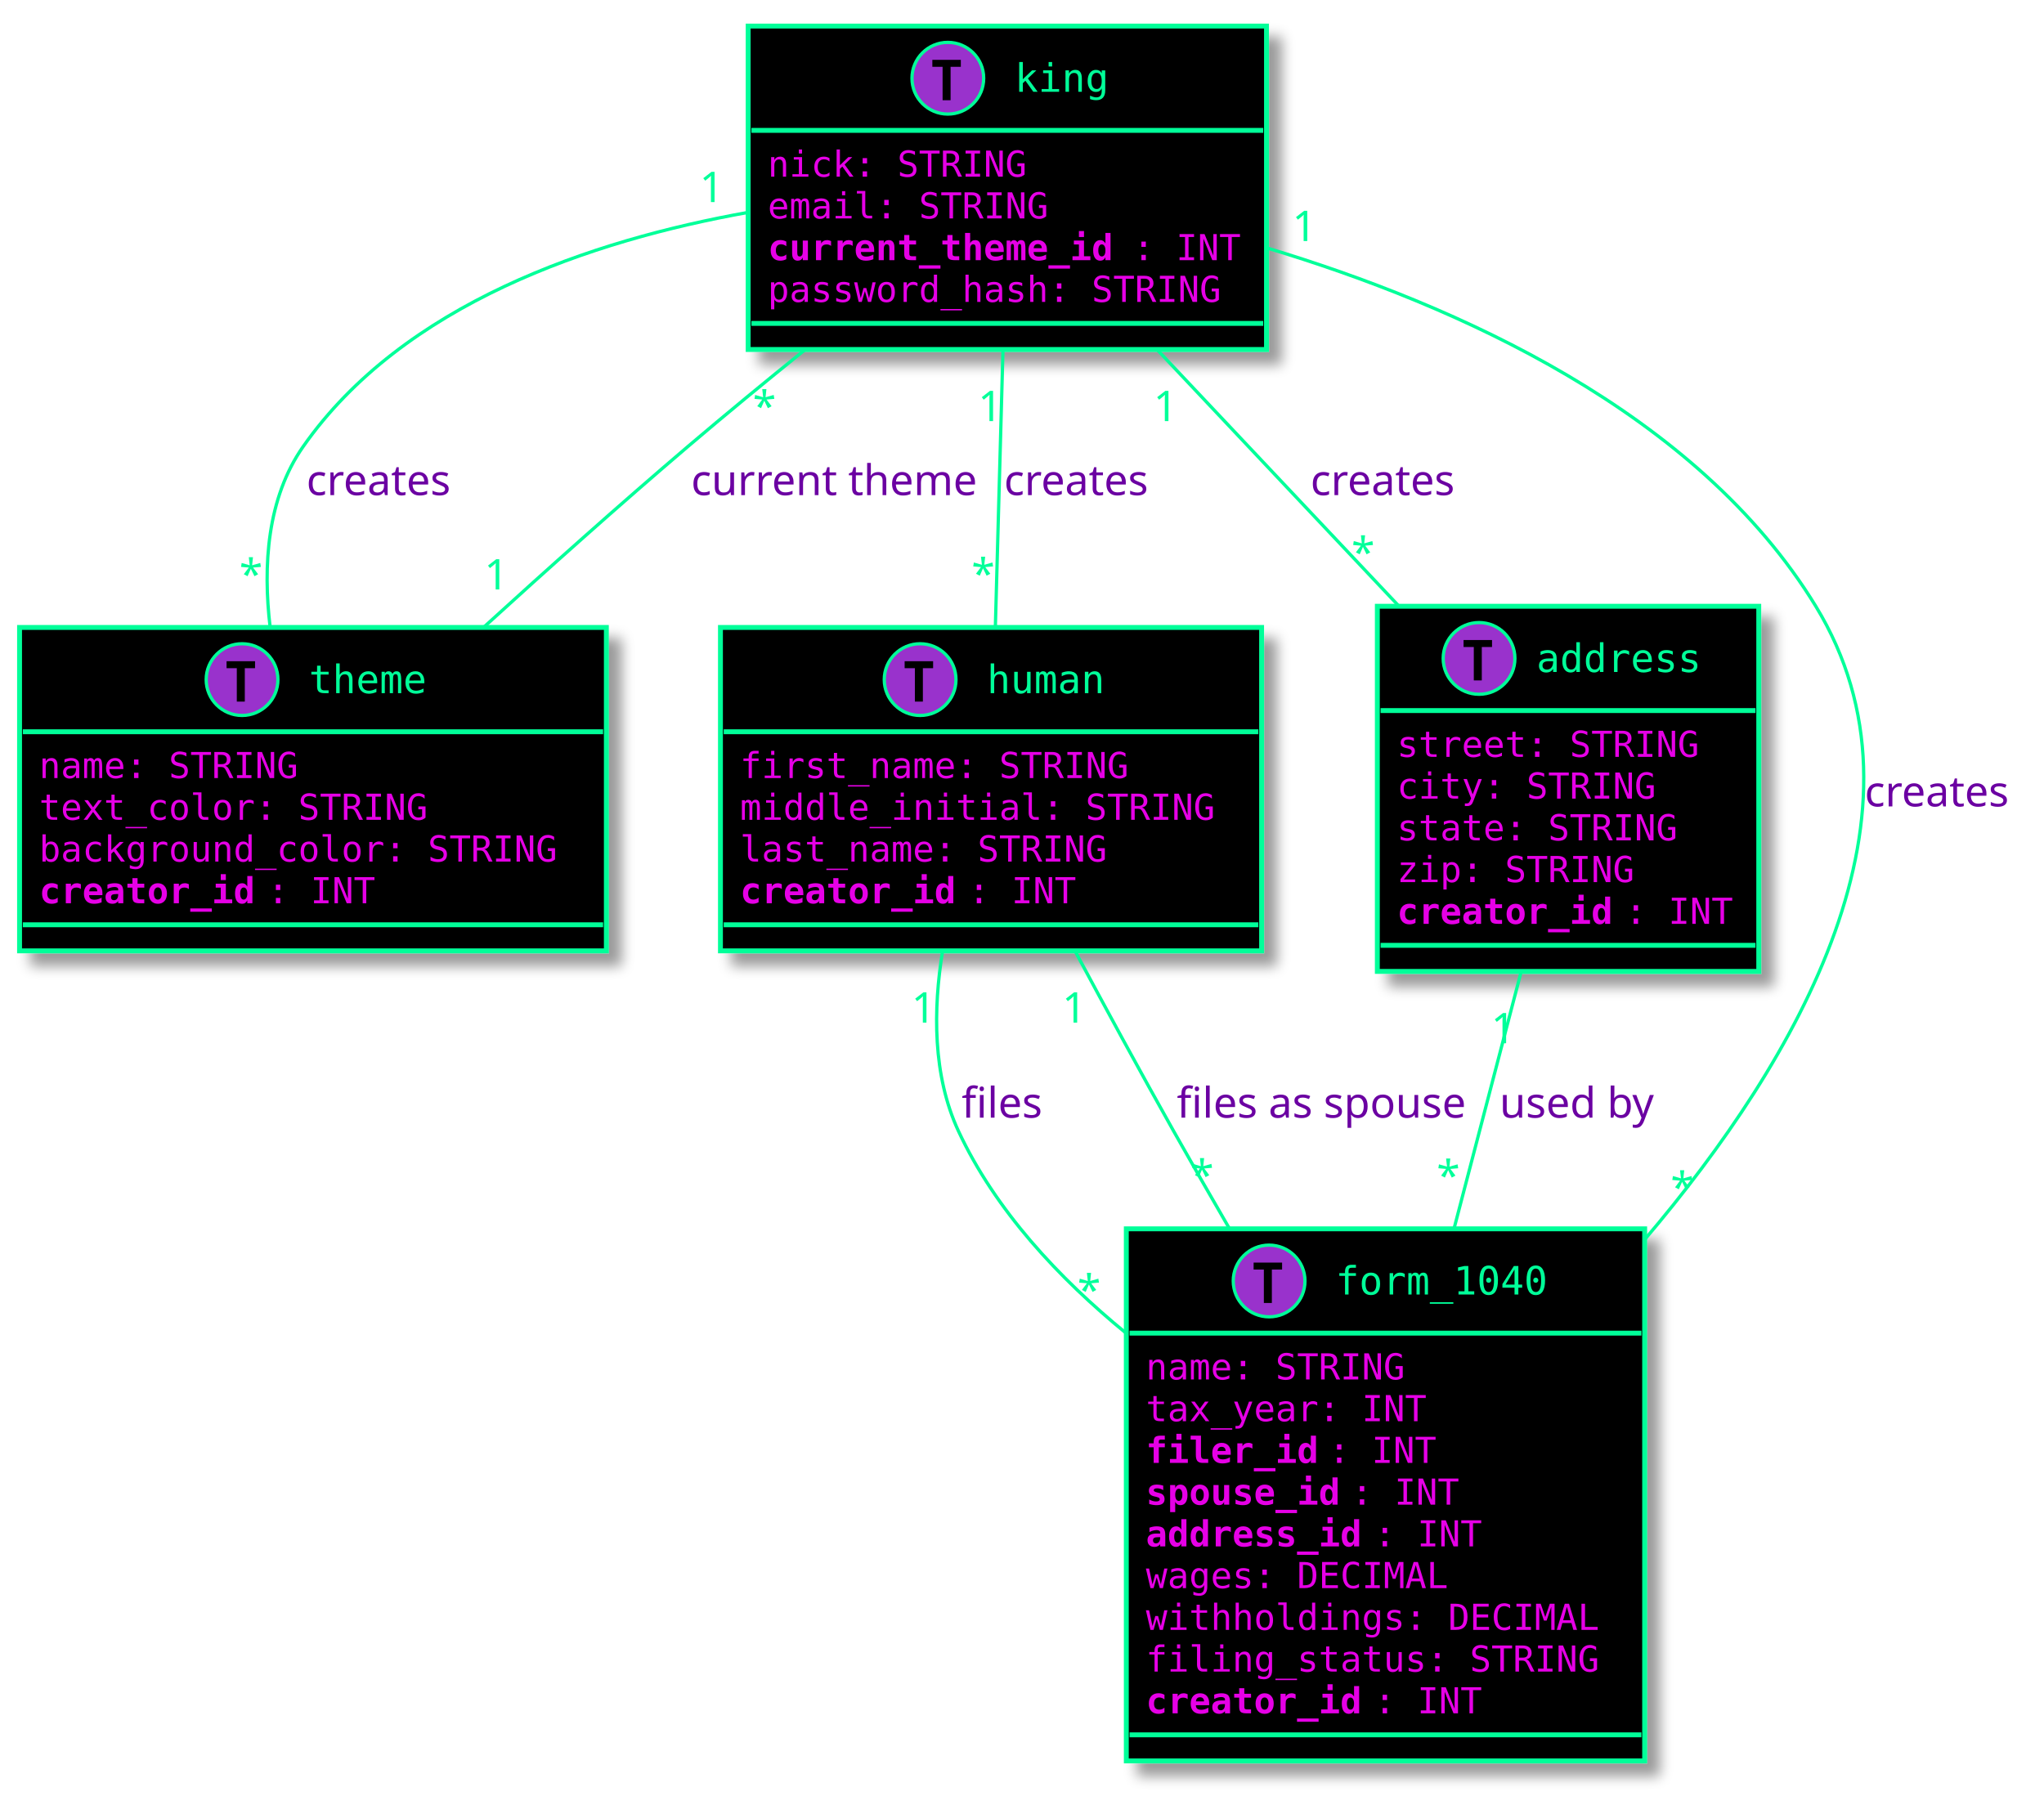
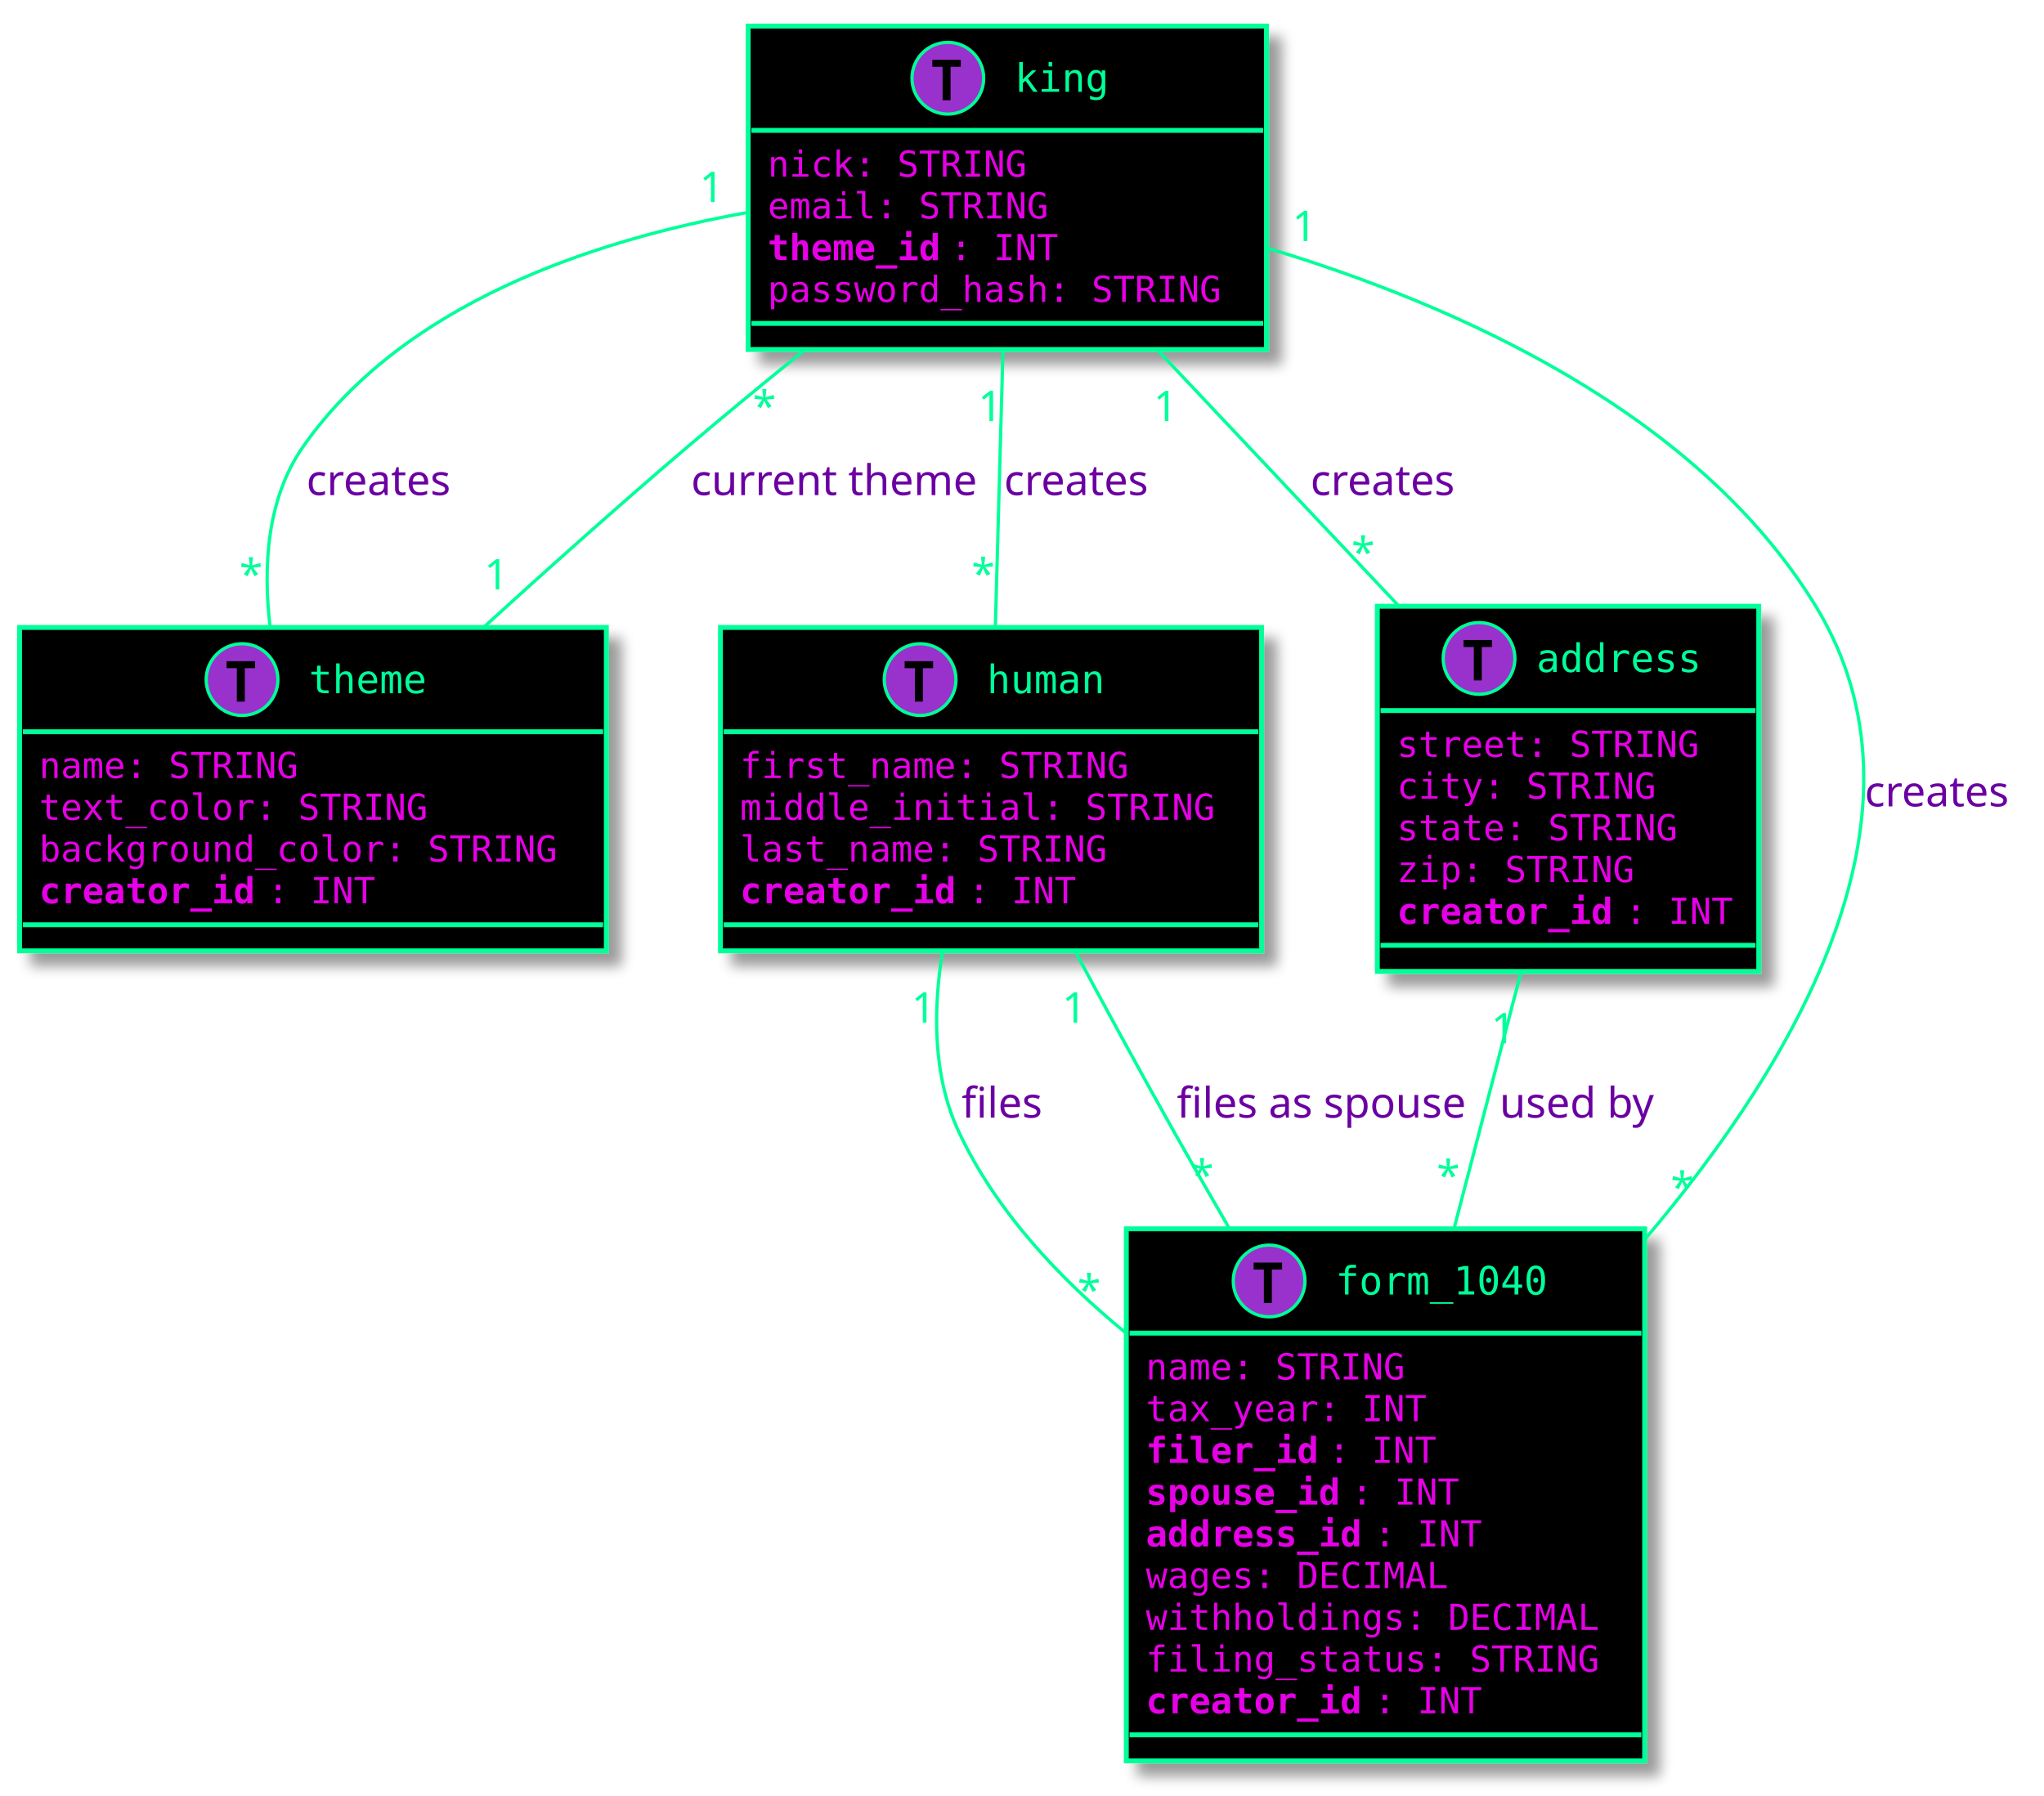
<svg xmlns="http://www.w3.org/2000/svg" contentScriptType="application/ecmascript" contentStyleType="text/css" height="551px" preserveAspectRatio="none" style="width:627px;height:551px;background:#000000;" version="1.1" viewBox="0 0 627 551" width="627px" zoomAndPan="magnify">
  <defs>
-     <filter height="300%" id="f14sfl8ure21rd" width="300%" x="-1" y="-1">
+     <filter height="300%" id="fa58ywzh1qqot" width="300%" x="-1" y="-1">
      <feGaussianBlur result="blurOut" stdDeviation="2.0" />
      <feColorMatrix in="blurOut" result="blurOut2" type="matrix" values="0 0 0 0 0 0 0 0 0 0 0 0 0 0 0 0 0 0 .4 0" />
      <feOffset dx="4.0" dy="4.0" in="blurOut2" result="blurOut3" />
      <feBlend in="SourceGraphic" in2="blurOut3" mode="normal" />
    </filter>
  </defs>
  <g>
-     <rect fill="#000000" filter="url(#f14sfl8ure21rd)" height="99.219" id="king" style="stroke: #00FF99; stroke-width: 1.5;" width="159" x="229.5" y="8" />
+     <rect fill="#000000" filter="url(#fa58ywzh1qqot)" height="99.219" id="king" style="stroke: #00FF99; stroke-width: 1.5;" width="159" x="229.5" y="8" />
    <ellipse cx="290.75" cy="24" fill="#9932CC" rx="11" ry="11" style="stroke: #00FF99; stroke-width: 1.0;" />
    <path d="M291.594,30.75 L289.141,30.75 L289.141,20.5 L286,20.5 L286,18.359 L294.734,18.359 L294.734,20.5 L291.594,20.5 L291.594,30.75 Z " />
    <text fill="#00FF99" font-family="DejaVu Sans Mono" font-size="12" lengthAdjust="spacingAndGlyphs" textLength="28" x="311.25" y="28.154">king</text>
    <line style="stroke: #00FF99; stroke-width: 1.5;" x1="230.5" x2="387.5" y1="40" y2="40" />
    <text fill="#E600E6" font-family="DejaVu Sans Mono" font-size="11" lengthAdjust="spacingAndGlyphs" textLength="84" x="235.5" y="54.21">nick: STRING</text>
    <text fill="#E600E6" font-family="DejaVu Sans Mono" font-size="11" lengthAdjust="spacingAndGlyphs" textLength="91" x="235.5" y="67.015">email: STRING</text>
-     <text fill="#E600E6" font-family="DejaVu Sans Mono" font-size="11" font-weight="bold" lengthAdjust="spacingAndGlyphs" textLength="112" x="235.5" y="79.82">current_theme_id</text>
-     <text fill="#E600E6" font-family="DejaVu Sans Mono" font-size="11" lengthAdjust="spacingAndGlyphs" textLength="35" x="347.5" y="79.82">: INT</text>
+     <text fill="#E600E6" font-family="DejaVu Sans Mono" font-size="11" font-weight="bold" lengthAdjust="spacingAndGlyphs" textLength="56" x="235.5" y="79.82">theme_id</text>
+     <text fill="#E600E6" font-family="DejaVu Sans Mono" font-size="11" lengthAdjust="spacingAndGlyphs" textLength="35" x="291.5" y="79.82">: INT</text>
    <text fill="#E600E6" font-family="DejaVu Sans Mono" font-size="11" lengthAdjust="spacingAndGlyphs" textLength="147" x="235.5" y="92.624">password_hash: STRING</text>
    <line style="stroke: #00FF99; stroke-width: 1.5;" x1="230.5" x2="387.5" y1="99.219" y2="99.219" />
-     <rect fill="#000000" filter="url(#f14sfl8ure21rd)" height="99.219" id="theme" style="stroke: #00FF99; stroke-width: 1.5;" width="180" x="6" y="192.5" />
+     <rect fill="#000000" filter="url(#fa58ywzh1qqot)" height="99.219" id="theme" style="stroke: #00FF99; stroke-width: 1.5;" width="180" x="6" y="192.5" />
    <ellipse cx="74.25" cy="208.5" fill="#9932CC" rx="11" ry="11" style="stroke: #00FF99; stroke-width: 1.0;" />
    <path d="M75.094,215.25 L72.641,215.25 L72.641,205 L69.5,205 L69.5,202.859 L78.234,202.859 L78.234,205 L75.094,205 L75.094,215.25 Z " />
    <text fill="#00FF99" font-family="DejaVu Sans Mono" font-size="12" lengthAdjust="spacingAndGlyphs" textLength="35" x="94.75" y="212.654">theme</text>
    <line style="stroke: #00FF99; stroke-width: 1.5;" x1="7" x2="185" y1="224.5" y2="224.5" />
    <text fill="#E600E6" font-family="DejaVu Sans Mono" font-size="11" lengthAdjust="spacingAndGlyphs" textLength="84" x="12" y="238.71">name: STRING</text>
    <text fill="#E600E6" font-family="DejaVu Sans Mono" font-size="11" lengthAdjust="spacingAndGlyphs" textLength="126" x="12" y="251.515">text_color: STRING</text>
    <text fill="#E600E6" font-family="DejaVu Sans Mono" font-size="11" lengthAdjust="spacingAndGlyphs" textLength="168" x="12" y="264.32">background_color: STRING</text>
    <text fill="#E600E6" font-family="DejaVu Sans Mono" font-size="11" font-weight="bold" lengthAdjust="spacingAndGlyphs" textLength="70" x="12" y="277.125">creator_id</text>
    <text fill="#E600E6" font-family="DejaVu Sans Mono" font-size="11" lengthAdjust="spacingAndGlyphs" textLength="35" x="82" y="277.125">: INT</text>
    <line style="stroke: #00FF99; stroke-width: 1.5;" x1="7" x2="185" y1="283.719" y2="283.719" />
-     <rect fill="#000000" filter="url(#f14sfl8ure21rd)" height="99.219" id="human" style="stroke: #00FF99; stroke-width: 1.5;" width="166" x="221" y="192.5" />
+     <rect fill="#000000" filter="url(#fa58ywzh1qqot)" height="99.219" id="human" style="stroke: #00FF99; stroke-width: 1.5;" width="166" x="221" y="192.5" />
    <ellipse cx="282.25" cy="208.5" fill="#9932CC" rx="11" ry="11" style="stroke: #00FF99; stroke-width: 1.0;" />
    <path d="M283.094,215.25 L280.641,215.25 L280.641,205 L277.5,205 L277.5,202.859 L286.234,202.859 L286.234,205 L283.094,205 L283.094,215.25 Z " />
    <text fill="#00FF99" font-family="DejaVu Sans Mono" font-size="12" lengthAdjust="spacingAndGlyphs" textLength="35" x="302.75" y="212.654">human</text>
    <line style="stroke: #00FF99; stroke-width: 1.5;" x1="222" x2="386" y1="224.5" y2="224.5" />
    <text fill="#E600E6" font-family="DejaVu Sans Mono" font-size="11" lengthAdjust="spacingAndGlyphs" textLength="126" x="227" y="238.71">first_name: STRING</text>
    <text fill="#E600E6" font-family="DejaVu Sans Mono" font-size="11" lengthAdjust="spacingAndGlyphs" textLength="154" x="227" y="251.515">middle_initial: STRING</text>
    <text fill="#E600E6" font-family="DejaVu Sans Mono" font-size="11" lengthAdjust="spacingAndGlyphs" textLength="119" x="227" y="264.32">last_name: STRING</text>
    <text fill="#E600E6" font-family="DejaVu Sans Mono" font-size="11" font-weight="bold" lengthAdjust="spacingAndGlyphs" textLength="70" x="227" y="277.125">creator_id</text>
    <text fill="#E600E6" font-family="DejaVu Sans Mono" font-size="11" lengthAdjust="spacingAndGlyphs" textLength="35" x="297" y="277.125">: INT</text>
    <line style="stroke: #00FF99; stroke-width: 1.5;" x1="222" x2="386" y1="283.719" y2="283.719" />
-     <rect fill="#000000" filter="url(#f14sfl8ure21rd)" height="112.023" id="address" style="stroke: #00FF99; stroke-width: 1.5;" width="117" x="422.5" y="186" />
+     <rect fill="#000000" filter="url(#fa58ywzh1qqot)" height="112.023" id="address" style="stroke: #00FF99; stroke-width: 1.5;" width="117" x="422.5" y="186" />
    <ellipse cx="453.7" cy="202" fill="#9932CC" rx="11" ry="11" style="stroke: #00FF99; stroke-width: 1.0;" />
    <path d="M454.544,208.75 L452.091,208.75 L452.091,198.5 L448.95,198.5 L448.95,196.359 L457.684,196.359 L457.684,198.5 L454.544,198.5 L454.544,208.75 Z " />
    <text fill="#00FF99" font-family="DejaVu Sans Mono" font-size="12" lengthAdjust="spacingAndGlyphs" textLength="49" x="471.3" y="206.154">address</text>
    <line style="stroke: #00FF99; stroke-width: 1.5;" x1="423.5" x2="538.5" y1="218" y2="218" />
    <text fill="#E600E6" font-family="DejaVu Sans Mono" font-size="11" lengthAdjust="spacingAndGlyphs" textLength="98" x="428.5" y="232.21">street: STRING</text>
    <text fill="#E600E6" font-family="DejaVu Sans Mono" font-size="11" lengthAdjust="spacingAndGlyphs" textLength="84" x="428.5" y="245.015">city: STRING</text>
    <text fill="#E600E6" font-family="DejaVu Sans Mono" font-size="11" lengthAdjust="spacingAndGlyphs" textLength="91" x="428.5" y="257.82">state: STRING</text>
    <text fill="#E600E6" font-family="DejaVu Sans Mono" font-size="11" lengthAdjust="spacingAndGlyphs" textLength="77" x="428.5" y="270.625">zip: STRING</text>
    <text fill="#E600E6" font-family="DejaVu Sans Mono" font-size="11" font-weight="bold" lengthAdjust="spacingAndGlyphs" textLength="70" x="428.5" y="283.429">creator_id</text>
    <text fill="#E600E6" font-family="DejaVu Sans Mono" font-size="11" lengthAdjust="spacingAndGlyphs" textLength="35" x="498.5" y="283.429">: INT</text>
    <line style="stroke: #00FF99; stroke-width: 1.5;" x1="423.5" x2="538.5" y1="290.023" y2="290.023" />
-     <rect fill="#000000" filter="url(#f14sfl8ure21rd)" height="163.242" id="form_1040" style="stroke: #00FF99; stroke-width: 1.5;" width="159" x="345.5" y="377" />
+     <rect fill="#000000" filter="url(#fa58ywzh1qqot)" height="163.242" id="form_1040" style="stroke: #00FF99; stroke-width: 1.5;" width="159" x="345.5" y="377" />
    <ellipse cx="389.3" cy="393" fill="#9932CC" rx="11" ry="11" style="stroke: #00FF99; stroke-width: 1.0;" />
    <path d="M390.144,399.75 L387.691,399.75 L387.691,389.5 L384.55,389.5 L384.55,387.359 L393.284,387.359 L393.284,389.5 L390.144,389.5 L390.144,399.75 Z " />
    <text fill="#00FF99" font-family="DejaVu Sans Mono" font-size="12" lengthAdjust="spacingAndGlyphs" textLength="63" x="409.7" y="397.154">form_1040</text>
    <line style="stroke: #00FF99; stroke-width: 1.5;" x1="346.5" x2="503.5" y1="409" y2="409" />
    <text fill="#E600E6" font-family="DejaVu Sans Mono" font-size="11" lengthAdjust="spacingAndGlyphs" textLength="84" x="351.5" y="423.21">name: STRING</text>
    <text fill="#E600E6" font-family="DejaVu Sans Mono" font-size="11" lengthAdjust="spacingAndGlyphs" textLength="91" x="351.5" y="436.015">tax_year: INT</text>
    <text fill="#E600E6" font-family="DejaVu Sans Mono" font-size="11" font-weight="bold" lengthAdjust="spacingAndGlyphs" textLength="56" x="351.5" y="448.82">filer_id</text>
    <text fill="#E600E6" font-family="DejaVu Sans Mono" font-size="11" lengthAdjust="spacingAndGlyphs" textLength="35" x="407.5" y="448.82">: INT</text>
    <text fill="#E600E6" font-family="DejaVu Sans Mono" font-size="11" font-weight="bold" lengthAdjust="spacingAndGlyphs" textLength="63" x="351.5" y="461.625">spouse_id</text>
    <text fill="#E600E6" font-family="DejaVu Sans Mono" font-size="11" lengthAdjust="spacingAndGlyphs" textLength="35" x="414.5" y="461.625">: INT</text>
    <text fill="#E600E6" font-family="DejaVu Sans Mono" font-size="11" font-weight="bold" lengthAdjust="spacingAndGlyphs" textLength="70" x="351.5" y="474.429">address_id</text>
    <text fill="#E600E6" font-family="DejaVu Sans Mono" font-size="11" lengthAdjust="spacingAndGlyphs" textLength="35" x="421.5" y="474.429">: INT</text>
    <text fill="#E600E6" font-family="DejaVu Sans Mono" font-size="11" lengthAdjust="spacingAndGlyphs" textLength="98" x="351.5" y="487.234">wages: DECIMAL</text>
    <text fill="#E600E6" font-family="DejaVu Sans Mono" font-size="11" lengthAdjust="spacingAndGlyphs" textLength="147" x="351.5" y="500.039">withholdings: DECIMAL</text>
    <text fill="#E600E6" font-family="DejaVu Sans Mono" font-size="11" lengthAdjust="spacingAndGlyphs" textLength="147" x="351.5" y="512.843">filing_status: STRING</text>
    <text fill="#E600E6" font-family="DejaVu Sans Mono" font-size="11" font-weight="bold" lengthAdjust="spacingAndGlyphs" textLength="70" x="351.5" y="525.648">creator_id</text>
    <text fill="#E600E6" font-family="DejaVu Sans Mono" font-size="11" lengthAdjust="spacingAndGlyphs" textLength="35" x="421.5" y="525.648">: INT</text>
    <line style="stroke: #00FF99; stroke-width: 1.5;" x1="346.5" x2="503.5" y1="532.242" y2="532.242" />
    <path d="M229.49,65.16 C181.42,73.76 123.68,93.21 93,137 C81.91,152.83 80.62,173.6 82.86,192.41 " fill="none" id="king-theme" style="stroke: #00FF99; stroke-width: 1.0;" />
    <text fill="#6B00A2" font-family="sans-serif" font-size="13" lengthAdjust="spacingAndGlyphs" textLength="43" x="94" y="151.897">creates</text>
    <text fill="#00FF99" font-family="sans-serif" font-size="13" lengthAdjust="spacingAndGlyphs" textLength="7" x="214.578" y="62">1</text>
    <text fill="#00FF99" font-family="sans-serif" font-size="13" lengthAdjust="spacingAndGlyphs" textLength="7" x="73.416" y="180.811">*</text>
    <path d="M148.37,192.44 C167.81,174.73 190.2,154.71 211,137 C222.54,127.18 235.03,116.9 247.11,107.15 " fill="none" id="theme-king" style="stroke: #00FF99; stroke-width: 1.0;" />
    <text fill="#6B00A2" font-family="sans-serif" font-size="13" lengthAdjust="spacingAndGlyphs" textLength="86" x="212" y="151.897">current theme</text>
    <text fill="#00FF99" font-family="sans-serif" font-size="13" lengthAdjust="spacingAndGlyphs" textLength="7" x="148.548" y="180.845">1</text>
    <text fill="#00FF99" font-family="sans-serif" font-size="13" lengthAdjust="spacingAndGlyphs" textLength="7" x="230.915" y="129.259">*</text>
    <path d="M307.66,107.41 C306.94,133.7 306.05,166.01 305.33,192.28 " fill="none" id="king-human" style="stroke: #00FF99; stroke-width: 1.0;" />
    <text fill="#6B00A2" font-family="sans-serif" font-size="13" lengthAdjust="spacingAndGlyphs" textLength="43" x="308" y="151.897">creates</text>
    <text fill="#00FF99" font-family="sans-serif" font-size="13" lengthAdjust="spacingAndGlyphs" textLength="7" x="300.01" y="129.189">1</text>
    <text fill="#00FF99" font-family="sans-serif" font-size="13" lengthAdjust="spacingAndGlyphs" textLength="7" x="298.011" y="180.662">*</text>
    <path d="M355.09,107.41 C377.88,131.59 405.47,160.86 429.01,185.84 " fill="none" id="king-address" style="stroke: #00FF99; stroke-width: 1.0;" />
    <text fill="#6B00A2" font-family="sans-serif" font-size="13" lengthAdjust="spacingAndGlyphs" textLength="43" x="402" y="151.897">creates</text>
    <text fill="#00FF99" font-family="sans-serif" font-size="13" lengthAdjust="spacingAndGlyphs" textLength="7" x="353.813" y="129.189">1</text>
    <text fill="#00FF99" font-family="sans-serif" font-size="13" lengthAdjust="spacingAndGlyphs" textLength="7" x="414.553" y="174.094">*</text>
    <path d="M289.16,291.62 C286.21,309.72 286.09,329.98 294,347 C305.29,371.28 324.83,392.15 345.42,409 " fill="none" id="human-form_1040" style="stroke: #00FF99; stroke-width: 1.0;" />
    <text fill="#6B00A2" font-family="sans-serif" font-size="13" lengthAdjust="spacingAndGlyphs" textLength="23" x="295" y="342.897">files</text>
    <text fill="#00FF99" font-family="sans-serif" font-size="13" lengthAdjust="spacingAndGlyphs" textLength="7" x="279.581" y="313.724">1</text>
    <text fill="#00FF99" font-family="sans-serif" font-size="13" lengthAdjust="spacingAndGlyphs" textLength="7" x="330.501" y="400.391">*</text>
    <path d="M329.69,291.62 C339.09,309.16 349.89,329.04 360,347 C365.46,356.7 371.27,366.82 377.08,376.84 " fill="none" id="human-form_1040-1" style="stroke: #00FF99; stroke-width: 1.0;" />
    <text fill="#6B00A2" font-family="sans-serif" font-size="13" lengthAdjust="spacingAndGlyphs" textLength="85" x="361" y="342.897">files as spouse</text>
    <text fill="#00FF99" font-family="sans-serif" font-size="13" lengthAdjust="spacingAndGlyphs" textLength="7" x="325.81" y="313.724">1</text>
    <text fill="#00FF99" font-family="sans-serif" font-size="13" lengthAdjust="spacingAndGlyphs" textLength="7" x="365.179" y="365.166">*</text>
    <path d="M466.58,298.24 C460.32,322.2 452.88,350.72 446.02,376.97 " fill="none" id="address-form_1040" style="stroke: #00FF99; stroke-width: 1.0;" />
    <text fill="#6B00A2" font-family="sans-serif" font-size="13" lengthAdjust="spacingAndGlyphs" textLength="47" x="460" y="342.897">used by</text>
    <text fill="#00FF99" font-family="sans-serif" font-size="13" lengthAdjust="spacingAndGlyphs" textLength="7" x="457.396" y="320.069">1</text>
    <text fill="#00FF99" font-family="sans-serif" font-size="13" lengthAdjust="spacingAndGlyphs" textLength="7" x="440.69" y="365.308">*</text>
    <path d="M388.72,76.1 C446.5,93.48 520.62,126.39 557,186 C595.43,248.97 551.7,324.77 504.54,380.25 " fill="none" id="king-form_1040" style="stroke: #00FF99; stroke-width: 1.0;" />
    <text fill="#6B00A2" font-family="sans-serif" font-size="13" lengthAdjust="spacingAndGlyphs" textLength="43" x="572" y="247.397">creates</text>
    <text fill="#00FF99" font-family="sans-serif" font-size="13" lengthAdjust="spacingAndGlyphs" textLength="7" x="396.392" y="73.951">1</text>
    <text fill="#00FF99" font-family="sans-serif" font-size="13" lengthAdjust="spacingAndGlyphs" textLength="7" x="512.455" y="368.901">*</text>
  </g>
</svg>
